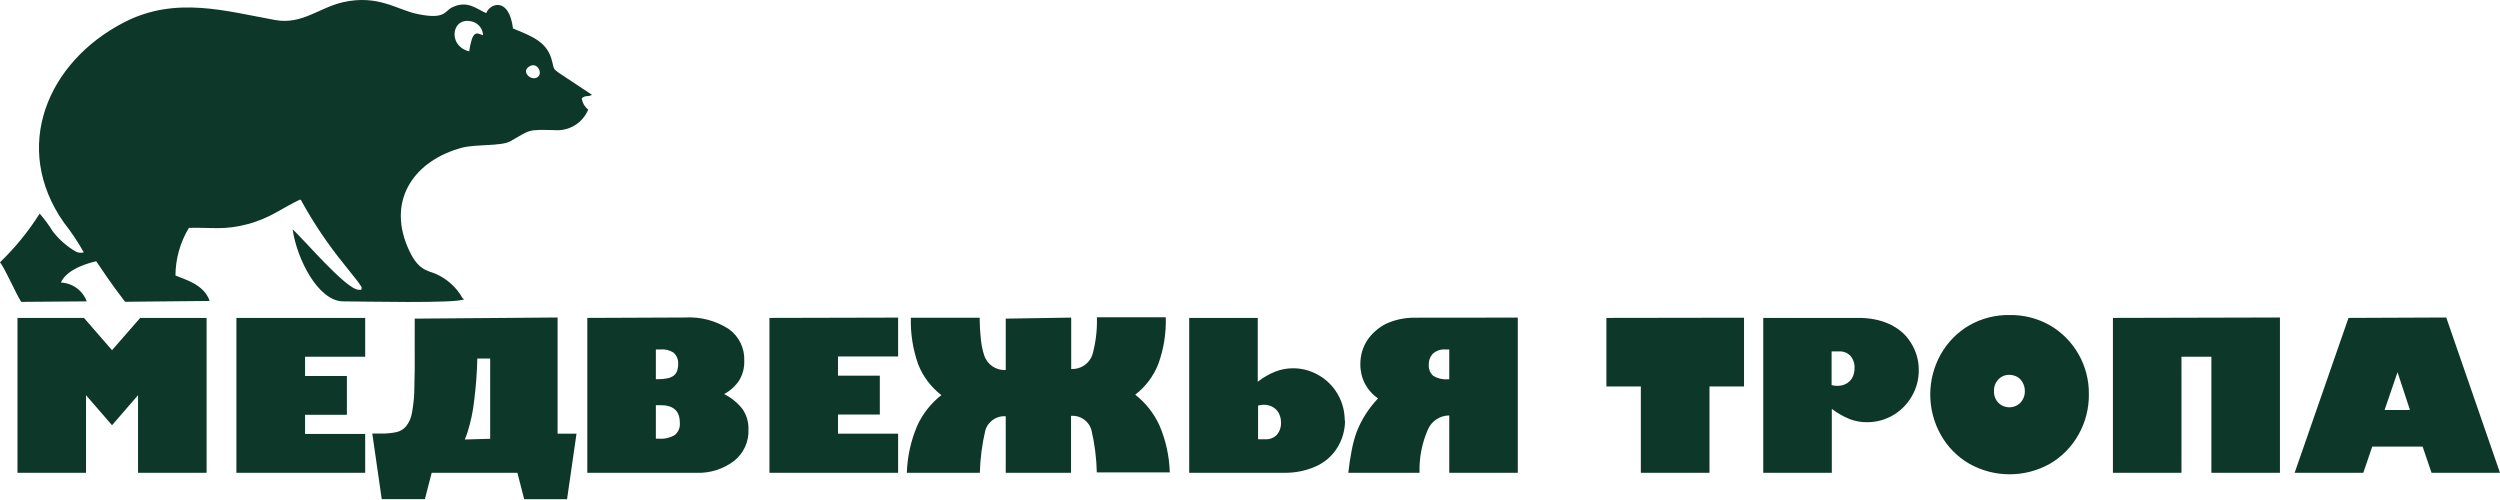
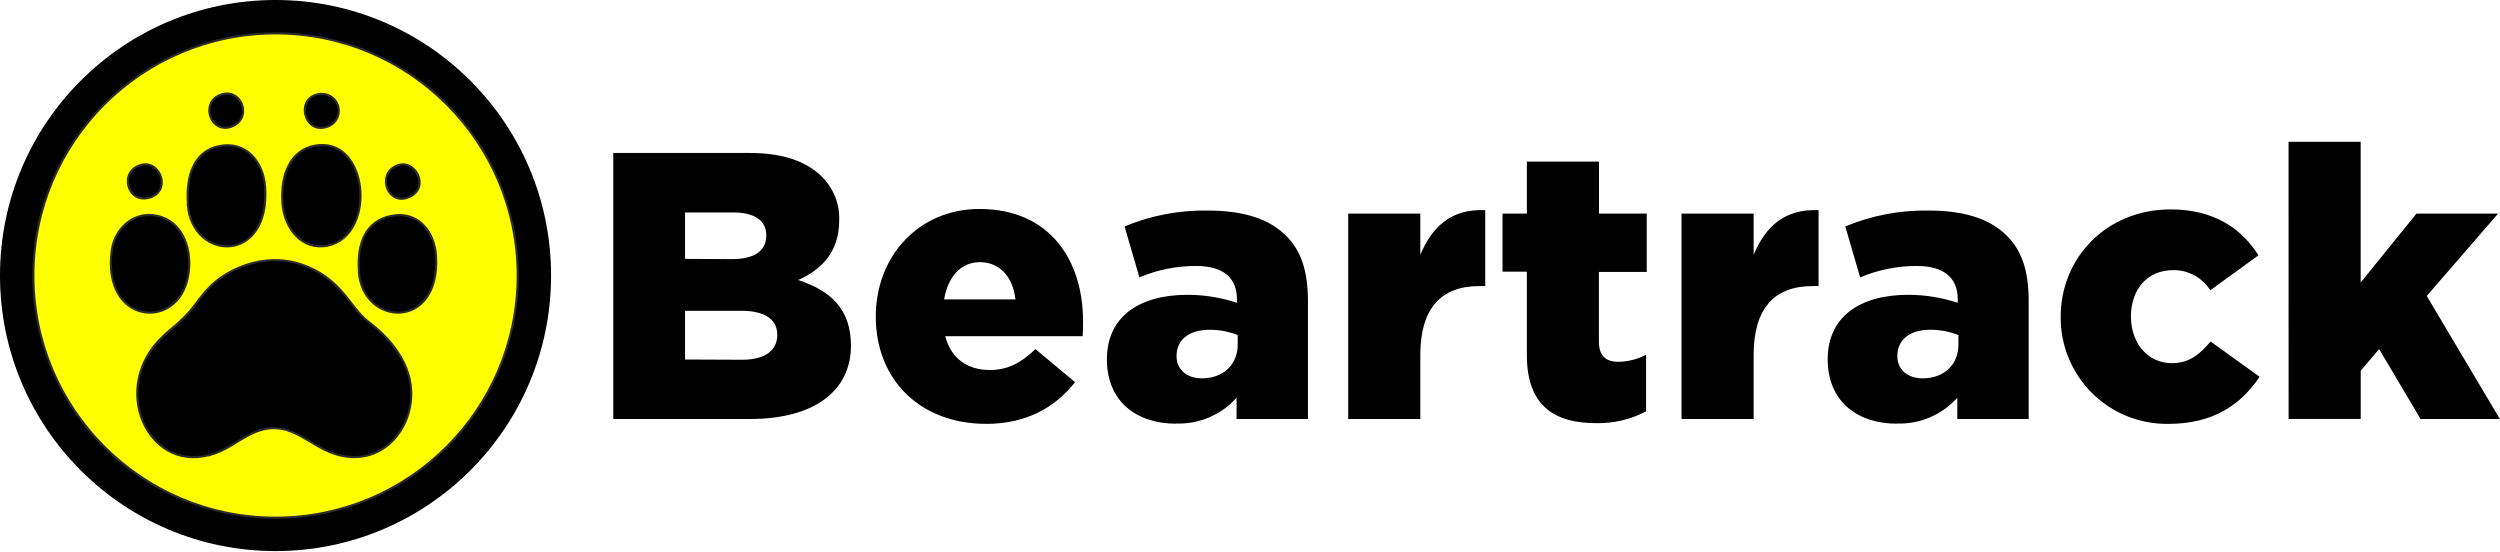
- <svg xmlns="http://www.w3.org/2000/svg" viewBox="0 0 243.23 48.57">
+ <svg xmlns="http://www.w3.org/2000/svg" viewBox="0 0 504.38 111.18">
  <defs>
-     <style>.cls-1{fill:#0d3829;fill-rule:evenodd;}</style>
+     <style>.cls-1,.cls-3{fill-rule:evenodd;}.cls-2,.cls-3{fill:#ff0;}.cls-3{stroke:#2b2b2a;stroke-miterlimit:22.93;stroke-width:0.43px;}</style>
  </defs>
  <g id="Слой_2" data-name="Слой 2">
    <g id="Слой_1-2" data-name="Слой 1">
-       <path class="cls-1" d="M232,39.89h2.47l-1.21-3.68h0L232,39.89Zm6-9L243.23,46h-6.66l-.87-2.55h-4.9L229.93,46h-6.68l5.24-15.07Zm-16.18,0V46h-6.67V34.71h-2.91V46h-6.67V30.93Zm-26.3-.24a7.65,7.65,0,0,1,3.92,1,7.55,7.55,0,0,1,2.79,2.82,7.65,7.65,0,0,1,1,3.89,7.78,7.78,0,0,1-1,3.91,7.49,7.49,0,0,1-2.79,2.85,8,8,0,0,1-7.84,0,7.46,7.46,0,0,1-2.79-2.84,8,8,0,0,1,0-7.79,7.53,7.53,0,0,1,2.79-2.84,7.67,7.67,0,0,1,3.94-1ZM194,38.05a1.54,1.54,0,0,0,.43,1.14,1.51,1.51,0,0,0,2.13,0,1.58,1.58,0,0,0,.44-1.14,1.66,1.66,0,0,0-.12-.64,1.51,1.51,0,0,0-.31-.5,1.23,1.23,0,0,0-.48-.32,1.53,1.53,0,0,0-.6-.12,1.41,1.41,0,0,0-1.06.44,1.54,1.54,0,0,0-.43,1.14Zm-15.8-.58a2.26,2.26,0,0,0,.56.07,1.85,1.85,0,0,0,.67-.12,1.53,1.53,0,0,0,.54-.35,1.56,1.56,0,0,0,.34-.54,2,2,0,0,0,.12-.71,1.69,1.69,0,0,0-.4-1.2,1.41,1.41,0,0,0-1.11-.43h-.72v3.28ZM186.68,36a4.93,4.93,0,0,1-.68,2.56,5,5,0,0,1-4.33,2.52,4.79,4.79,0,0,1-1.7-.3,7.62,7.62,0,0,1-1.75-1V46h-6.67V30.93h9.25a8,8,0,0,1,1.57.14,6.44,6.44,0,0,1,1.41.44,5.17,5.17,0,0,1,1.19.74,4.26,4.26,0,0,1,.92,1.06,4.85,4.85,0,0,1,.79,2.71Zm-17-5.09V37.6h-3.36V46h-6.68V37.6h-3.35V30.93ZM141,34h-.39a1.62,1.62,0,0,0-1.19.4,1.49,1.49,0,0,0-.41,1.09,1.3,1.3,0,0,0,.44,1.08,2.31,2.31,0,0,0,1.39.33H141V34Zm6.67-3.1V46H141V40.42h0a2.27,2.27,0,0,0-2.09,1.4,9.73,9.73,0,0,0-.8,4.18h-6.93c.08-.77.19-1.48.32-2.14A11.56,11.56,0,0,1,132,42a9.94,9.94,0,0,1,.84-1.66,10.59,10.59,0,0,1,1.23-1.58,4.07,4.07,0,0,1-1.28-1.44,4.12,4.12,0,0,1-.44-1.9,4.39,4.39,0,0,1,.17-1.22,4.31,4.31,0,0,1,.5-1.09,4.48,4.48,0,0,1,.79-.9,4.77,4.77,0,0,1,1-.69,6.53,6.53,0,0,1,2.87-.61ZM122.4,42.74h.72a1.45,1.45,0,0,0,1.11-.44,1.74,1.74,0,0,0,.4-1.2,1.83,1.83,0,0,0-.13-.71,1.5,1.5,0,0,0-.34-.54,1.68,1.68,0,0,0-.54-.35,1.81,1.81,0,0,0-.67-.12,2.22,2.22,0,0,0-.55.08v3.28Zm8.46-1.84a5,5,0,0,1-.79,2.72,4.71,4.71,0,0,1-2.13,1.79,7.32,7.32,0,0,1-3,.59h-9.24V30.93h6.67v6.21a7,7,0,0,1,1.74-1,4.75,4.75,0,0,1,1.7-.31,4.92,4.92,0,0,1,2.5.68,5,5,0,0,1,1.84,1.84,5.08,5.08,0,0,1,.68,2.56Zm-26.64-10v5a2.06,2.06,0,0,0,2.06-1.38,12.25,12.25,0,0,0,.44-3.65h6.7a12.22,12.22,0,0,1-.72,4.53,7,7,0,0,1-2.25,3,8,8,0,0,1,2.36,3,12.47,12.47,0,0,1,1,4.56h-7.1a20.14,20.14,0,0,0-.51-4.07,1.9,1.9,0,0,0-2-1.43V46H97.85V40.5a1.92,1.92,0,0,0-2,1.43A20.56,20.56,0,0,0,95.33,46h-7.1a12.67,12.67,0,0,1,1-4.56,8,8,0,0,1,2.36-3,7,7,0,0,1-2.26-3,12.44,12.44,0,0,1-.71-4.53h6.69a21,21,0,0,0,.12,2.1,7.39,7.39,0,0,0,.32,1.55A2.08,2.08,0,0,0,97.85,36v-5Zm-16.84,0v3.78H81.53v1.87H85.6v3.78H81.53v1.86h5.85V46H74.86V30.93ZM63.81,42.68h.28a2.67,2.67,0,0,0,1.57-.36,1.38,1.38,0,0,0,.48-1.2c0-1.13-.62-1.7-1.86-1.7h-.47v3.26Zm0-5.79H64a4.09,4.09,0,0,0,.92-.08,1.63,1.63,0,0,0,.61-.25,1,1,0,0,0,.34-.46,2,2,0,0,0,.11-.68,1.35,1.35,0,0,0-.46-1.12A2,2,0,0,0,64.25,34h-.44v2.93Zm2.85-6A7.07,7.07,0,0,1,70.89,32a3.6,3.6,0,0,1,1.52,3.1,3.43,3.43,0,0,1-.5,1.92,4,4,0,0,1-1.46,1.32,5.31,5.31,0,0,1,1.77,1.43,3.32,3.32,0,0,1,.6,2,3.71,3.71,0,0,1-1.37,3.05A5.68,5.68,0,0,1,67.76,46H57.14V30.93Zm-12.41,0V42.19h1.84l-.92,6.38H51L50.34,46H42l-.66,2.56H37.14l-.92-6.38h.91a6.52,6.52,0,0,0,1.45-.14,1.7,1.7,0,0,0,.94-.58,2.8,2.8,0,0,0,.54-1.19,14.17,14.17,0,0,0,.24-2c0-.83.06-1.85.05-3s0-2.62,0-4.27ZM47.69,42.69V34.88H46.44A39.69,39.69,0,0,1,46.13,39a15.49,15.49,0,0,1-.63,3,7.51,7.51,0,0,1-.28.76ZM35.53,30.93v3.78H29.68v1.87h4.07v3.78H29.68v1.86h5.85V46H23V30.93Zm-27.36,0,2.73,3.14,2.74-3.14H20.1V46H13.43V38.45L10.9,41.37,8.37,38.45V46H1.7V30.93Z" />
-       <path class="cls-1" d="M51.41,6.53c.83-.66,1.49.64.86,1s-1.52-.53-.86-1ZM0,25.52c.47.57,1.5,2.95,2.06,3.85l6.38-.05a2.82,2.82,0,0,0-2.52-1.83c.64-1.45,3.12-2,3.44-2.07.75,1.07,1.31,2,2.81,3.94l8.23-.08c-.57-1.66-2.5-2.1-3.33-2.48a9.06,9.06,0,0,1,1.31-4.63c2.25-.06,3.42.25,5.7-.36s3.32-1.56,5.13-2.4l.08.07a41.16,41.16,0,0,0,4.13,6.16l1.33,1.67.41.58c.06.23,0,.15,0,.24s0,.08-.29.06c-1.25-.08-5.39-5-6.4-5.87.41,2.86,2.48,7,4.93,7,1.46,0,11.22.23,11.75-.21L45,29a5.54,5.54,0,0,0-2.59-2.35c-.92-.38-1.79-.35-2.75-2.61-2-4.71.74-8.45,5.29-9.67,1.33-.35,3.84-.13,4.71-.63,2-1.13,1.58-1.14,4.28-1.08a3.25,3.25,0,0,0,3.29-2,1.66,1.66,0,0,1-.63-1.1c.48-.36.45-.07,1-.33L54.39,7.1c-.48-.36-.5-.32-.66-1.07-.42-1.9-1.83-2.45-3.82-3.26-.4-3.18-2.3-2.4-2.6-1.49C46.32.85,45.48,0,44,.71c-.79.39-.66,1.21-3.35.66C38.71,1,36.84-.56,33.39.21c-2.34.53-4,2.21-6.61,1.74C22,1.09,17.1-.41,12.1,2.16,4.6,6,1.08,14.35,6.22,21.66a22.57,22.57,0,0,1,1.93,2.89,1.07,1.07,0,0,1-.75-.06,7.6,7.6,0,0,1-2.28-2,12.66,12.66,0,0,0-1.26-1.71A25.4,25.4,0,0,1,0,25.52ZM45.65,5c-2.23-.57-1.67-3.6.45-2.85A1.44,1.44,0,0,1,47,3.43c-.52-.18-.75-.37-1.05.26A7,7,0,0,0,45.65,5Z" />
+       <path class="cls-1" d="M123.73,84.53h27.65c12.8,0,20.3-5.6,20.3-14.79,0-7.43-4.13-11.1-10.64-13.25,4.74-2.07,8.27-5.74,8.27-12a11.82,11.82,0,0,0-3.45-8.8c-3.14-3.14-7.89-4.83-14.63-4.83h-27.5V84.53Zm14.48-12V62.7h11.34c5,0,7.27,1.91,7.27,4.82,0,3.3-2.6,5.06-7.12,5.06Zm0-20.3V42.86h9.65c4.44,0,6.74,1.68,6.74,4.59,0,3.3-2.53,4.83-7,4.83ZM198.9,85.52c8.27,0,14-3.37,18-8.42l-8-6.67c-3,2.91-5.75,4.22-9.2,4.22-4.51,0-7.81-2.3-9-6.82h27.73c.08-1,.08-2.07.08-3,0-12.18-6.59-22.67-20.91-22.67-12.26,0-20.91,9.57-20.91,21.68,0,13,9.19,21.67,22.21,21.67ZM190.47,60.4c.77-4.52,3.37-7.51,7.2-7.51,4,0,6.67,2.91,7.2,7.51ZM237.3,85.45a15.64,15.64,0,0,0,12.18-5.21v4.29h14.4V60.71c0-5.83-1.31-10.12-4.45-13.18-3.29-3.29-8.35-5.05-15.77-5.05a41.72,41.72,0,0,0-16.78,3.21l3,10.27a29.09,29.09,0,0,1,11.41-2.3c5.59,0,8.27,2.45,8.27,6.74v.69a31.78,31.78,0,0,0-10-1.61c-9.73,0-16.24,4.44-16.24,13s6,13,13.94,13Zm5.21-9.12c-3,0-5.14-1.68-5.14-4.52,0-3.22,2.46-5.28,6.67-5.28a15.35,15.35,0,0,1,5.67,1.07v1.91c0,4.14-3,6.82-7.2,6.82ZM272,84.53h14.55V71.66c0-9.58,4.29-13.94,11.88-13.94h1.22V42.4c-6.89-.31-10.72,3.37-13.1,9V43.09H272V84.53Zm50,.84A20.72,20.72,0,0,0,332.1,83V71.58A12.8,12.8,0,0,1,326.58,73c-2.68,0-4-1.23-4-4.14v-14h9.65V43.09H322.6V32.6H308.05V43.09h-4.91V54.81h4.91V71.66c0,9.88,5.2,13.71,13.94,13.71Zm17.26-.84H353.8V71.66c0-9.58,4.29-13.94,11.87-13.94h1.23V42.4c-6.9-.31-10.73,3.37-13.1,9V43.09H339.25V84.53Zm43.45.92a15.64,15.64,0,0,0,12.18-5.21v4.29h14.4V60.71c0-5.83-1.3-10.12-4.44-13.18-3.3-3.29-8.35-5.05-15.78-5.05a41.75,41.75,0,0,0-16.78,3.21l3,10.27a29.12,29.12,0,0,1,11.41-2.3c5.59,0,8.28,2.45,8.28,6.74v.69a31.9,31.9,0,0,0-10-1.61c-9.73,0-16.24,4.44-16.24,13s6.05,13,13.94,13Zm5.21-9.12c-3,0-5.13-1.68-5.13-4.52,0-3.22,2.45-5.28,6.66-5.28a15.31,15.31,0,0,1,5.67,1.07v1.91c0,4.14-3,6.82-7.2,6.82Zm49.5,9.19c9.12,0,14.63-3.83,18.46-9.5L446,68.9c-2.29,2.68-4.36,4.37-7.81,4.37-4.9,0-8.27-4.06-8.27-9.42s3.22-9.35,8.5-9.35a8.73,8.73,0,0,1,7.51,4.06l9.72-7.05c-3.52-5.59-9.19-9.26-17.69-9.26-13.1,0-22.21,9.88-22.21,21.6a21.41,21.41,0,0,0,21.67,21.67Zm24.31-1h14.55V74.8L480,70.43l8.35,14.1h16L489.6,59.71,504,43.09H487.53L476.27,57V28.61H461.72Z" />
+       <circle cx="55.59" cy="55.59" r="55.59" />
+       <circle class="cls-2" cx="55.6" cy="55.59" r="48.86" transform="translate(-23.02 55.59) rotate(-45)" />
+       <path class="cls-1" d="M82.88,81.13c.9-7.91-5-13.45-8.66-16.32S68.89,56,60.69,53.31c-7.63-2.51-15.14,1.13-18.64,4.87C39.41,61,39.43,61.92,36.19,65c-1,1-2.27,1.94-3.3,2.91C22,78.1,29.76,95.12,42.14,91.84c3.42-.9,5.61-2.82,8.25-4.18,8.15-4.14,11.66,2.81,18.43,4.33C76.59,93.66,82.13,87.67,82.88,81.13Z" />
+       <path class="cls-1" d="M44.11,29.52c-4.93,1-6.66,5.87-6.19,11.81.87,11.5,16.72,12.08,15.54-3.62C53.08,32.7,49.57,28.35,44.11,29.52Z" />
+       <path class="cls-1" d="M63.43,29.44c-4.83.92-6.86,5.74-6.49,11.43.34,5.35,4.08,9.79,9.19,8.69C76.1,47.42,74.35,27.33,63.43,29.44Z" />
+       <path class="cls-1" d="M37.92,55.86c1-5.47-1.05-10.57-5.23-12C27.46,42,23.17,45.92,22.55,50.5,20.54,65.45,35.78,66.9,37.92,55.86Z" />
+       <path class="cls-1" d="M78.9,43.59c-5.07,1-6.91,5.41-6.5,11.25.77,11,16.45,12,15.59-3.13C87.71,46.78,84.27,42.47,78.9,43.59Z" />
+       <path class="cls-1" d="M28.63,33.25c-4.76,1.12-3.07,7.83,1.35,6.67C34.58,38.68,32.41,32.4,28.63,33.25Z" />
+       <path class="cls-1" d="M63.84,19.09c-4.24,1.14-2.37,7.93,1.94,6.53a3.4,3.4,0,0,0-1-6.67,3.16,3.16,0,0,0-1,.14Z" />
+       <path class="cls-1" d="M79.92,33.45c-4.1,1.79-1.71,8.22,2.64,6.27S83.68,31.81,79.92,33.45Z" />
+       <path class="cls-1" d="M44.49,19.15c-4.18,1.59-1.94,8,2.2,6.42C51.13,23.91,48.57,17.62,44.49,19.15Z" />
+       <path class="cls-3" d="M55.59,6.73a48.86,48.86,0,1,0,48.86,48.86A48.87,48.87,0,0,0,55.59,6.73ZM37.92,55.86c-2.1,11-17.38,9.59-15.37-5.36.62-4.59,4.9-8.5,10.14-6.67,4.18,1.46,6.27,6.56,5.23,12Zm8.77-30.31c-4.19,1.53-6.41-4.83-2.2-6.42s6.64,4.76,2.2,6.42ZM30,39.9c-4.42,1.16-6.11-5.55-1.35-6.67,3.8-.83,6,5.45,1.37,6.69l0,0Zm7.93,1.41c-.47-5.94,1.27-10.76,6.2-11.81,5.46-1.17,9,3.13,9.35,8.19C54.6,53.37,38.8,52.76,37.89,41.31Zm4.19,50.51C29.76,95.12,22,78.1,32.88,67.87c1-1,2.23-1.9,3.3-2.9,3.24-3,3.22-3.93,5.86-6.78,3.5-3.74,11-7.38,18.64-4.87,8.2,2.7,9.9,8.75,13.53,11.5s9.57,8.36,8.67,16.27c-.75,6.55-6.27,12.55-14.06,10.83-6.77-1.45-10.28-8.4-18.43-4.24-2.64,1.34-4.83,3.26-8.25,4.18l-.06,0Zm30.31-37C72,49,73.82,44.62,78.89,43.57c5.37-1.12,8.81,3.13,9.08,8.12.88,15.1-14.8,14.16-15.57,3.15v0Zm-6.27-5.28c-5.11,1.09-8.85-3.34-9.19-8.69-.37-5.69,1.66-10.52,6.49-11.44,10.92-2.09,12.67,18,2.7,20.13Zm16.46-9.82c-4.35,2-6.74-4.46-2.64-6.27,3.76-1.64,6.88,4.33,2.64,6.27Zm-16.8-14.1c-4.31,1.4-6.18-5.39-1.94-6.53a3.16,3.16,0,0,1,1-.14,3.4,3.4,0,0,1,1,6.67Z" />
    </g>
  </g>
</svg>
